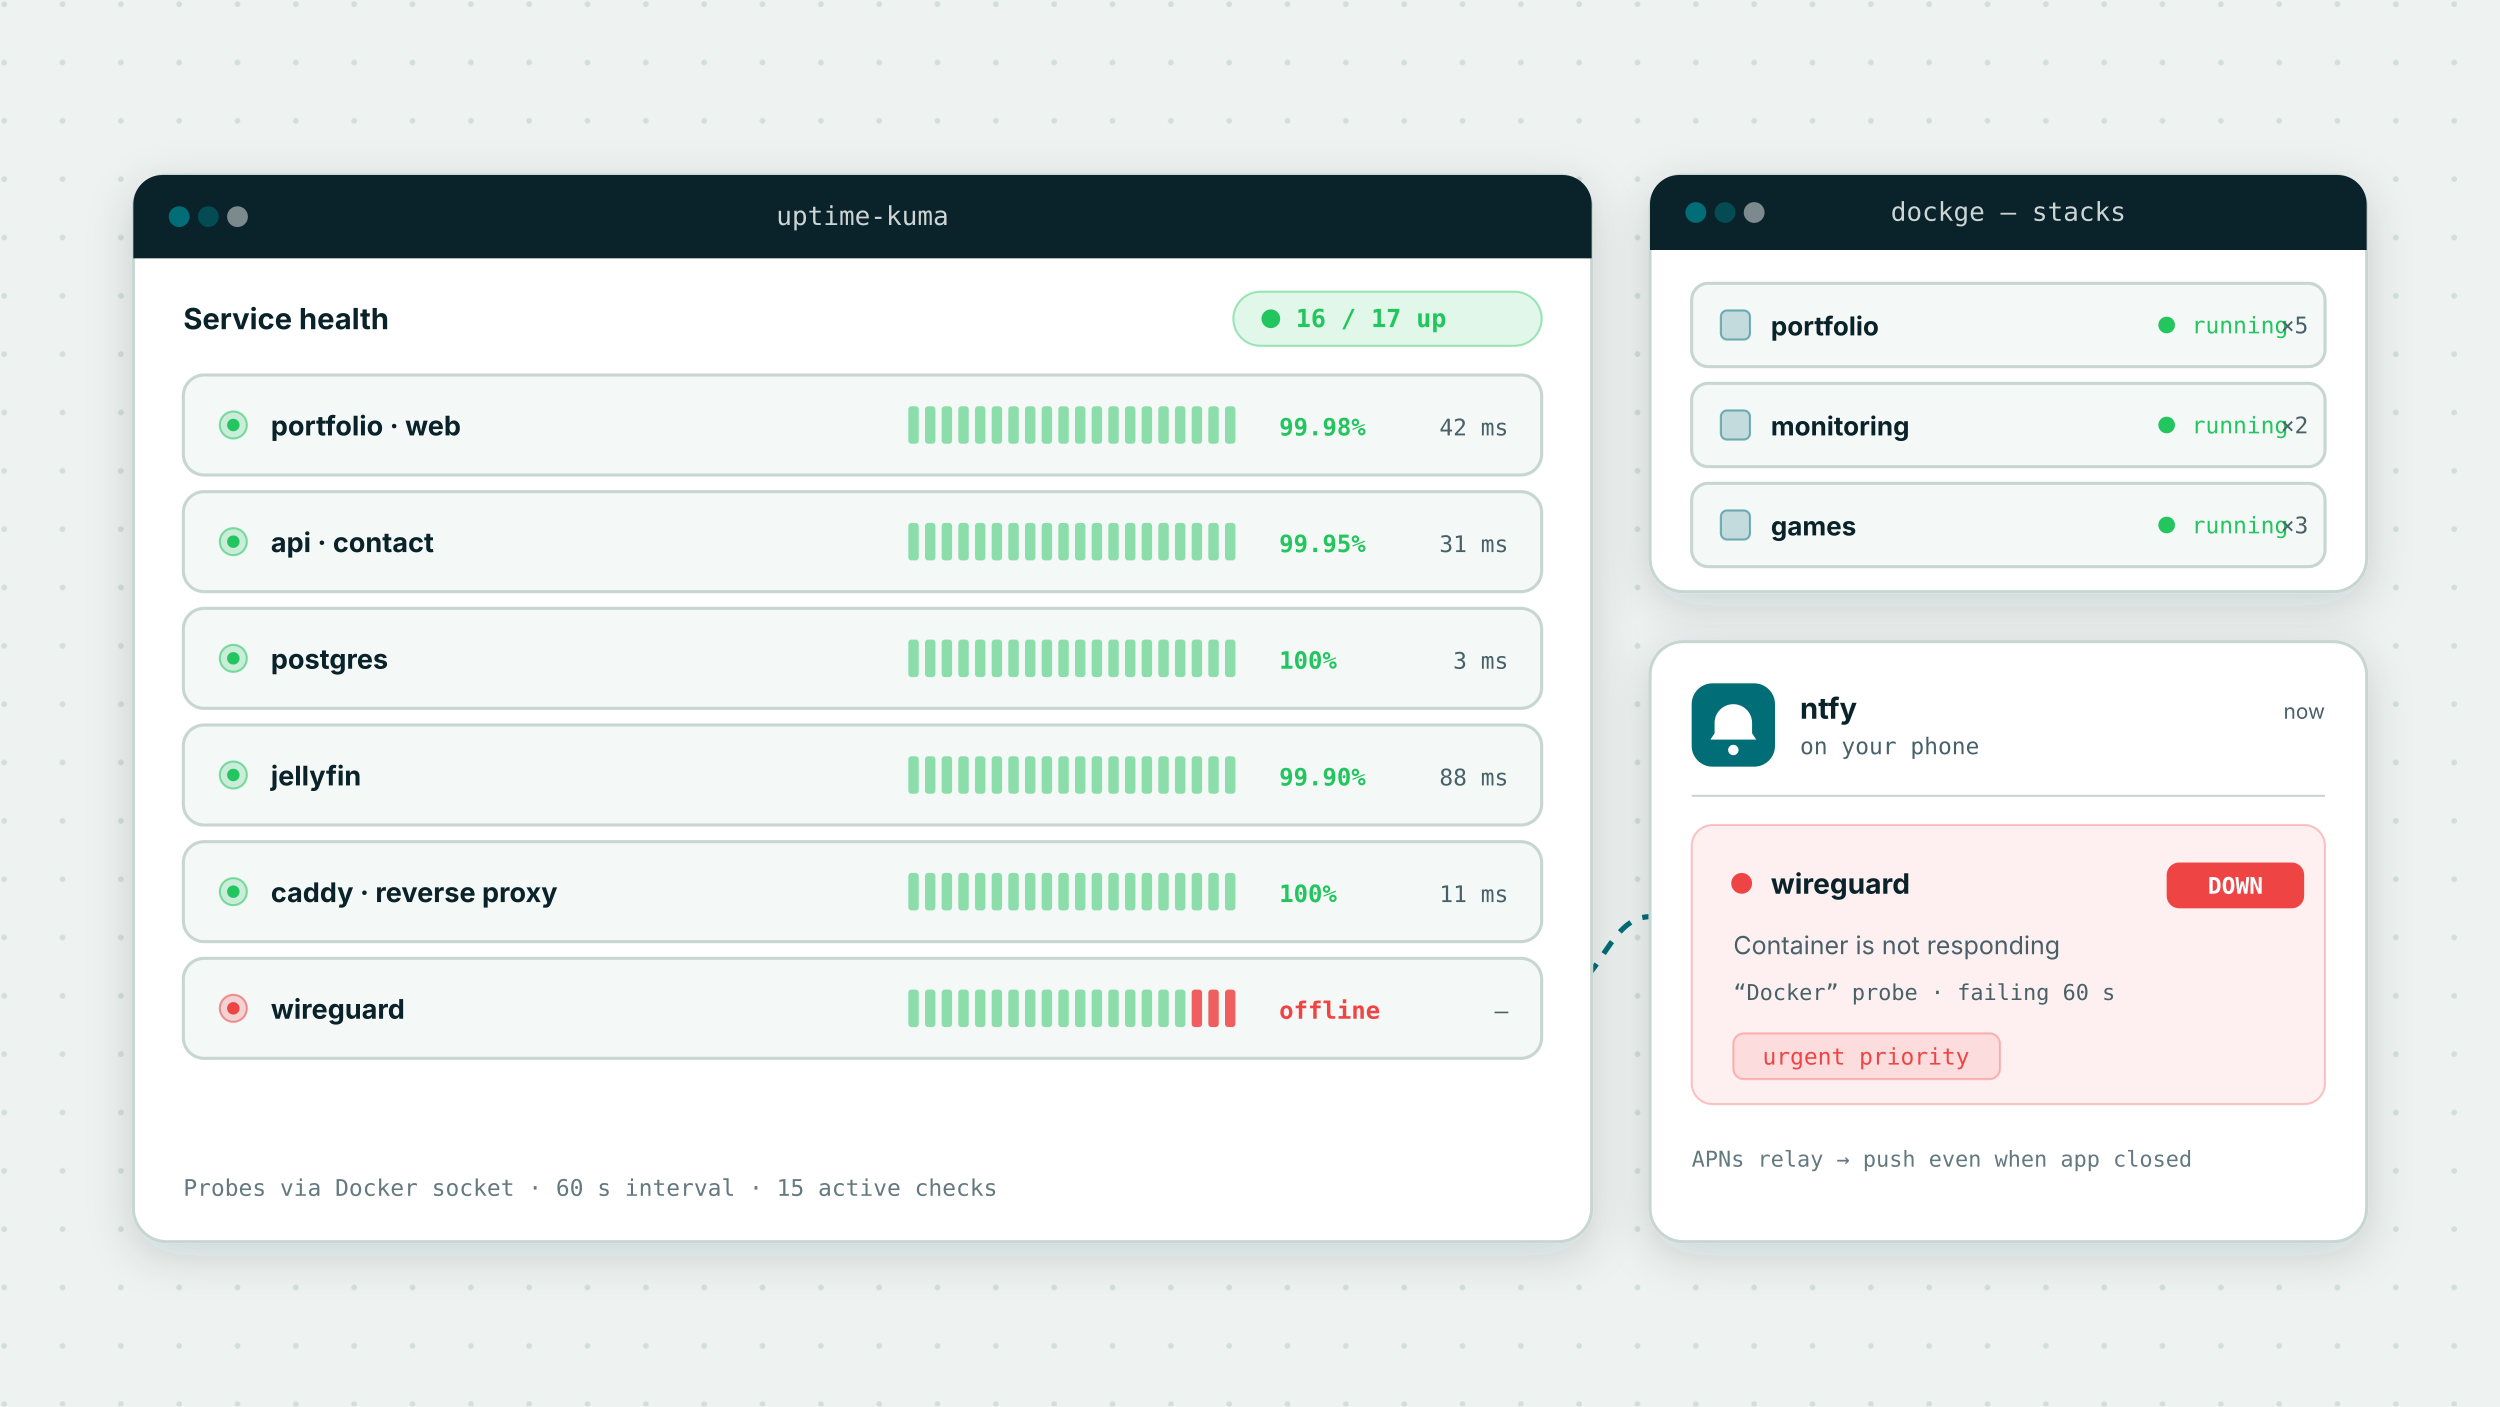
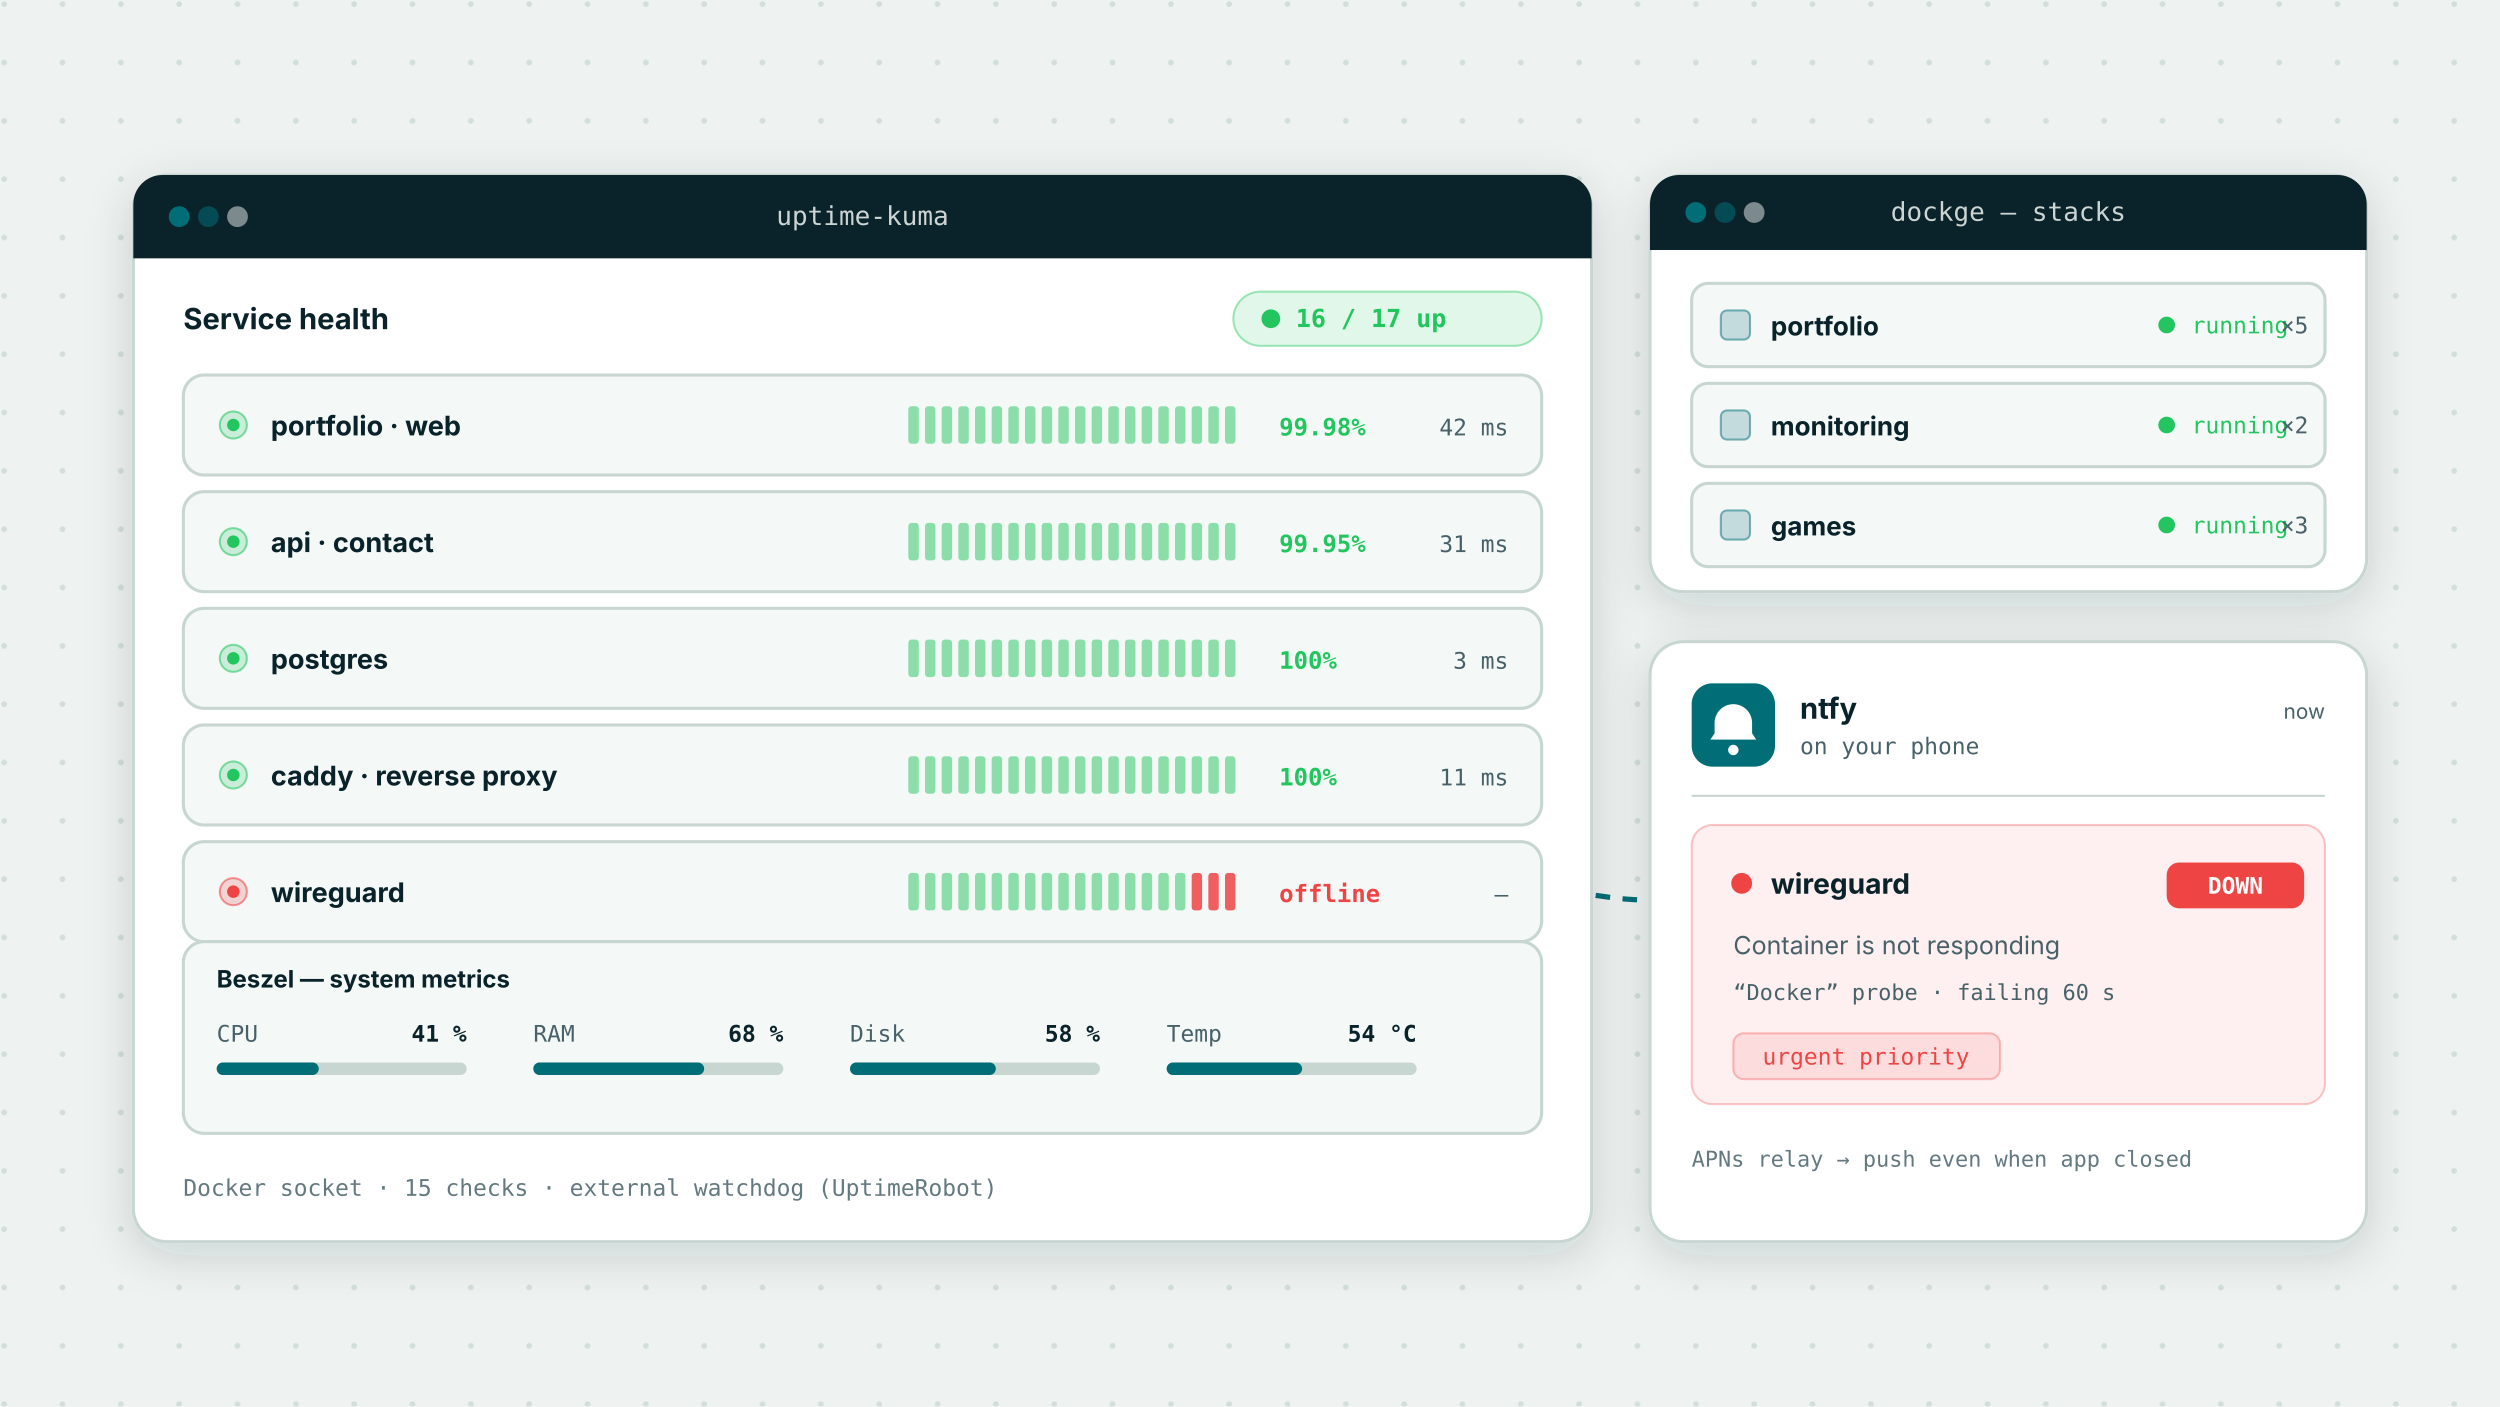
<svg xmlns="http://www.w3.org/2000/svg" width="1200" height="675" viewBox="0 0 1200 675" font-family="'Inter', system-ui, -apple-system, 'Segoe UI', Arial, sans-serif">
  <defs>
    <pattern id="monitoring-light-en-dots" width="28" height="28" patternUnits="userSpaceOnUse">
      <circle cx="2" cy="2" r="1.4" fill="#c8d6d2" fill-opacity="0.7" />
    </pattern>
    <filter id="monitoring-light-en-sh" x="-20%" y="-20%" width="140%" height="160%">
      <feDropShadow dx="0" dy="6" stdDeviation="11" flood-color="#0a2229" flood-opacity="0.16" />
    </filter>
  </defs>
  <rect width="1200" height="675" fill="#eef3f2" />
  <rect width="1200" height="675" fill="url(#monitoring-light-en-dots)" />
-   <path d="M740 480 C 768 480, 770 440, 792 440" stroke="#006d77" stroke-width="2.5" stroke-dasharray="7 6" fill="none" />
+   <path d="M740 428 C 766 428, 770 432, 792 432" stroke="#006d77" stroke-width="2.5" stroke-dasharray="7 6" fill="none" />
  <g filter="url(#monitoring-light-en-sh)">
    <rect x="64" y="84" width="700" height="512" rx="16" fill="#ffffff" stroke="#c8d6d2" stroke-width="1.5" />
  </g>
  <path d="M64 98 a14 14 0 0 1 14 -14 h672 a14 14 0 0 1 14 14 v26 h-700 z" fill="#0a2229" />
  <circle cx="86" cy="104" r="5" fill="#006d77" />
  <circle cx="100" cy="104" r="5" fill="#006d77" fill-opacity="0.55" />
  <circle cx="114" cy="104" r="5" fill="#eef3f2" fill-opacity="0.5" />
  <text x="414" y="108" font-size="12.5" fill="#eef3f2" fill-opacity="0.85" font-weight="normal" font-family="'JetBrains Mono', ui-monospace, SFMono-Regular, Menlo, Consolas, monospace" text-anchor="middle">uptime-kuma</text>
  <text x="88" y="158" font-size="14" fill="#0a2229" font-weight="bold" font-family="'Inter', system-ui, -apple-system, 'Segoe UI', Arial, sans-serif">Service health</text>
  <rect x="592" y="140" width="148" height="26" rx="13" fill="#22c55e" fill-opacity="0.14" stroke="#22c55e" stroke-opacity="0.42" />
  <circle cx="610" cy="153" r="4.5" fill="#22c55e" />
  <text x="622" y="157" font-size="12" fill="#22c55e" font-weight="bold" font-family="'JetBrains Mono', ui-monospace, SFMono-Regular, Menlo, Consolas, monospace">16 / 17 up</text>
  <g>
    <rect x="88" y="180" width="652" height="48" rx="10" fill="#f4f8f7" stroke="#c8d6d2" stroke-width="1.5" />
  </g>
  <circle cx="112" cy="204" r="6.5" fill="#22c55e" fill-opacity="0.2" stroke="#22c55e" stroke-opacity="0.55" />
  <circle cx="112" cy="204" r="3" fill="#22c55e" />
  <text x="130" y="209" font-size="13" fill="#0a2229" font-weight="bold" font-family="'Inter', system-ui, -apple-system, 'Segoe UI', Arial, sans-serif">portfolio · web</text>
  <rect x="436" y="195" width="5" height="18" rx="1.5" fill="#22c55e" fill-opacity="0.5" />
  <rect x="444" y="195" width="5" height="18" rx="1.5" fill="#22c55e" fill-opacity="0.5" />
  <rect x="452" y="195" width="5" height="18" rx="1.5" fill="#22c55e" fill-opacity="0.5" />
  <rect x="460" y="195" width="5" height="18" rx="1.5" fill="#22c55e" fill-opacity="0.5" />
  <rect x="468" y="195" width="5" height="18" rx="1.5" fill="#22c55e" fill-opacity="0.5" />
  <rect x="476" y="195" width="5" height="18" rx="1.5" fill="#22c55e" fill-opacity="0.5" />
  <rect x="484" y="195" width="5" height="18" rx="1.5" fill="#22c55e" fill-opacity="0.5" />
  <rect x="492" y="195" width="5" height="18" rx="1.5" fill="#22c55e" fill-opacity="0.5" />
  <rect x="500" y="195" width="5" height="18" rx="1.5" fill="#22c55e" fill-opacity="0.5" />
  <rect x="508" y="195" width="5" height="18" rx="1.5" fill="#22c55e" fill-opacity="0.5" />
  <rect x="516" y="195" width="5" height="18" rx="1.5" fill="#22c55e" fill-opacity="0.5" />
  <rect x="524" y="195" width="5" height="18" rx="1.5" fill="#22c55e" fill-opacity="0.5" />
  <rect x="532" y="195" width="5" height="18" rx="1.5" fill="#22c55e" fill-opacity="0.5" />
  <rect x="540" y="195" width="5" height="18" rx="1.5" fill="#22c55e" fill-opacity="0.5" />
  <rect x="548" y="195" width="5" height="18" rx="1.5" fill="#22c55e" fill-opacity="0.5" />
  <rect x="556" y="195" width="5" height="18" rx="1.5" fill="#22c55e" fill-opacity="0.5" />
  <rect x="564" y="195" width="5" height="18" rx="1.5" fill="#22c55e" fill-opacity="0.5" />
  <rect x="572" y="195" width="5" height="18" rx="1.5" fill="#22c55e" fill-opacity="0.5" />
  <rect x="580" y="195" width="5" height="18" rx="1.5" fill="#22c55e" fill-opacity="0.5" />
  <rect x="588" y="195" width="5" height="18" rx="1.5" fill="#22c55e" fill-opacity="0.5" />
  <text x="614" y="209" font-size="11.5" fill="#22c55e" font-weight="bold" font-family="'JetBrains Mono', ui-monospace, SFMono-Regular, Menlo, Consolas, monospace">99.98%</text>
  <text x="724" y="209" font-size="11" fill="#486169" font-weight="normal" font-family="'JetBrains Mono', ui-monospace, SFMono-Regular, Menlo, Consolas, monospace" text-anchor="end">42 ms</text>
  <g>
    <rect x="88" y="236" width="652" height="48" rx="10" fill="#f4f8f7" stroke="#c8d6d2" stroke-width="1.5" />
  </g>
  <circle cx="112" cy="260" r="6.5" fill="#22c55e" fill-opacity="0.2" stroke="#22c55e" stroke-opacity="0.55" />
  <circle cx="112" cy="260" r="3" fill="#22c55e" />
  <text x="130" y="265" font-size="13" fill="#0a2229" font-weight="bold" font-family="'Inter', system-ui, -apple-system, 'Segoe UI', Arial, sans-serif">api · contact</text>
  <rect x="436" y="251" width="5" height="18" rx="1.5" fill="#22c55e" fill-opacity="0.5" />
  <rect x="444" y="251" width="5" height="18" rx="1.5" fill="#22c55e" fill-opacity="0.5" />
  <rect x="452" y="251" width="5" height="18" rx="1.5" fill="#22c55e" fill-opacity="0.5" />
  <rect x="460" y="251" width="5" height="18" rx="1.5" fill="#22c55e" fill-opacity="0.5" />
  <rect x="468" y="251" width="5" height="18" rx="1.5" fill="#22c55e" fill-opacity="0.5" />
  <rect x="476" y="251" width="5" height="18" rx="1.5" fill="#22c55e" fill-opacity="0.5" />
  <rect x="484" y="251" width="5" height="18" rx="1.5" fill="#22c55e" fill-opacity="0.5" />
  <rect x="492" y="251" width="5" height="18" rx="1.5" fill="#22c55e" fill-opacity="0.5" />
  <rect x="500" y="251" width="5" height="18" rx="1.5" fill="#22c55e" fill-opacity="0.5" />
  <rect x="508" y="251" width="5" height="18" rx="1.5" fill="#22c55e" fill-opacity="0.5" />
  <rect x="516" y="251" width="5" height="18" rx="1.5" fill="#22c55e" fill-opacity="0.5" />
  <rect x="524" y="251" width="5" height="18" rx="1.5" fill="#22c55e" fill-opacity="0.5" />
  <rect x="532" y="251" width="5" height="18" rx="1.5" fill="#22c55e" fill-opacity="0.5" />
  <rect x="540" y="251" width="5" height="18" rx="1.5" fill="#22c55e" fill-opacity="0.5" />
  <rect x="548" y="251" width="5" height="18" rx="1.5" fill="#22c55e" fill-opacity="0.5" />
  <rect x="556" y="251" width="5" height="18" rx="1.5" fill="#22c55e" fill-opacity="0.5" />
  <rect x="564" y="251" width="5" height="18" rx="1.5" fill="#22c55e" fill-opacity="0.5" />
  <rect x="572" y="251" width="5" height="18" rx="1.5" fill="#22c55e" fill-opacity="0.5" />
  <rect x="580" y="251" width="5" height="18" rx="1.5" fill="#22c55e" fill-opacity="0.5" />
  <rect x="588" y="251" width="5" height="18" rx="1.5" fill="#22c55e" fill-opacity="0.5" />
  <text x="614" y="265" font-size="11.5" fill="#22c55e" font-weight="bold" font-family="'JetBrains Mono', ui-monospace, SFMono-Regular, Menlo, Consolas, monospace">99.95%</text>
  <text x="724" y="265" font-size="11" fill="#486169" font-weight="normal" font-family="'JetBrains Mono', ui-monospace, SFMono-Regular, Menlo, Consolas, monospace" text-anchor="end">31 ms</text>
  <g>
    <rect x="88" y="292" width="652" height="48" rx="10" fill="#f4f8f7" stroke="#c8d6d2" stroke-width="1.5" />
  </g>
  <circle cx="112" cy="316" r="6.5" fill="#22c55e" fill-opacity="0.2" stroke="#22c55e" stroke-opacity="0.55" />
  <circle cx="112" cy="316" r="3" fill="#22c55e" />
  <text x="130" y="321" font-size="13" fill="#0a2229" font-weight="bold" font-family="'Inter', system-ui, -apple-system, 'Segoe UI', Arial, sans-serif">postgres</text>
  <rect x="436" y="307" width="5" height="18" rx="1.5" fill="#22c55e" fill-opacity="0.5" />
  <rect x="444" y="307" width="5" height="18" rx="1.5" fill="#22c55e" fill-opacity="0.5" />
  <rect x="452" y="307" width="5" height="18" rx="1.5" fill="#22c55e" fill-opacity="0.5" />
  <rect x="460" y="307" width="5" height="18" rx="1.5" fill="#22c55e" fill-opacity="0.5" />
  <rect x="468" y="307" width="5" height="18" rx="1.5" fill="#22c55e" fill-opacity="0.5" />
  <rect x="476" y="307" width="5" height="18" rx="1.5" fill="#22c55e" fill-opacity="0.5" />
  <rect x="484" y="307" width="5" height="18" rx="1.5" fill="#22c55e" fill-opacity="0.5" />
  <rect x="492" y="307" width="5" height="18" rx="1.5" fill="#22c55e" fill-opacity="0.5" />
  <rect x="500" y="307" width="5" height="18" rx="1.5" fill="#22c55e" fill-opacity="0.5" />
  <rect x="508" y="307" width="5" height="18" rx="1.5" fill="#22c55e" fill-opacity="0.5" />
  <rect x="516" y="307" width="5" height="18" rx="1.5" fill="#22c55e" fill-opacity="0.5" />
  <rect x="524" y="307" width="5" height="18" rx="1.5" fill="#22c55e" fill-opacity="0.5" />
  <rect x="532" y="307" width="5" height="18" rx="1.5" fill="#22c55e" fill-opacity="0.5" />
  <rect x="540" y="307" width="5" height="18" rx="1.5" fill="#22c55e" fill-opacity="0.5" />
  <rect x="548" y="307" width="5" height="18" rx="1.5" fill="#22c55e" fill-opacity="0.5" />
  <rect x="556" y="307" width="5" height="18" rx="1.5" fill="#22c55e" fill-opacity="0.5" />
  <rect x="564" y="307" width="5" height="18" rx="1.5" fill="#22c55e" fill-opacity="0.5" />
  <rect x="572" y="307" width="5" height="18" rx="1.5" fill="#22c55e" fill-opacity="0.5" />
  <rect x="580" y="307" width="5" height="18" rx="1.5" fill="#22c55e" fill-opacity="0.5" />
  <rect x="588" y="307" width="5" height="18" rx="1.5" fill="#22c55e" fill-opacity="0.5" />
  <text x="614" y="321" font-size="11.5" fill="#22c55e" font-weight="bold" font-family="'JetBrains Mono', ui-monospace, SFMono-Regular, Menlo, Consolas, monospace">100%</text>
  <text x="724" y="321" font-size="11" fill="#486169" font-weight="normal" font-family="'JetBrains Mono', ui-monospace, SFMono-Regular, Menlo, Consolas, monospace" text-anchor="end">3 ms</text>
  <g>
    <rect x="88" y="348" width="652" height="48" rx="10" fill="#f4f8f7" stroke="#c8d6d2" stroke-width="1.5" />
  </g>
  <circle cx="112" cy="372" r="6.5" fill="#22c55e" fill-opacity="0.2" stroke="#22c55e" stroke-opacity="0.55" />
  <circle cx="112" cy="372" r="3" fill="#22c55e" />
-   <text x="130" y="377" font-size="13" fill="#0a2229" font-weight="bold" font-family="'Inter', system-ui, -apple-system, 'Segoe UI', Arial, sans-serif">jellyfin</text>
+   <text x="130" y="377" font-size="13" fill="#0a2229" font-weight="bold" font-family="'Inter', system-ui, -apple-system, 'Segoe UI', Arial, sans-serif">caddy · reverse proxy</text>
  <rect x="436" y="363" width="5" height="18" rx="1.5" fill="#22c55e" fill-opacity="0.5" />
  <rect x="444" y="363" width="5" height="18" rx="1.5" fill="#22c55e" fill-opacity="0.5" />
  <rect x="452" y="363" width="5" height="18" rx="1.5" fill="#22c55e" fill-opacity="0.5" />
  <rect x="460" y="363" width="5" height="18" rx="1.5" fill="#22c55e" fill-opacity="0.5" />
  <rect x="468" y="363" width="5" height="18" rx="1.5" fill="#22c55e" fill-opacity="0.5" />
  <rect x="476" y="363" width="5" height="18" rx="1.5" fill="#22c55e" fill-opacity="0.5" />
  <rect x="484" y="363" width="5" height="18" rx="1.5" fill="#22c55e" fill-opacity="0.5" />
  <rect x="492" y="363" width="5" height="18" rx="1.5" fill="#22c55e" fill-opacity="0.5" />
  <rect x="500" y="363" width="5" height="18" rx="1.5" fill="#22c55e" fill-opacity="0.5" />
  <rect x="508" y="363" width="5" height="18" rx="1.5" fill="#22c55e" fill-opacity="0.5" />
  <rect x="516" y="363" width="5" height="18" rx="1.5" fill="#22c55e" fill-opacity="0.5" />
  <rect x="524" y="363" width="5" height="18" rx="1.5" fill="#22c55e" fill-opacity="0.5" />
  <rect x="532" y="363" width="5" height="18" rx="1.5" fill="#22c55e" fill-opacity="0.5" />
  <rect x="540" y="363" width="5" height="18" rx="1.5" fill="#22c55e" fill-opacity="0.5" />
  <rect x="548" y="363" width="5" height="18" rx="1.5" fill="#22c55e" fill-opacity="0.5" />
  <rect x="556" y="363" width="5" height="18" rx="1.5" fill="#22c55e" fill-opacity="0.5" />
  <rect x="564" y="363" width="5" height="18" rx="1.5" fill="#22c55e" fill-opacity="0.5" />
  <rect x="572" y="363" width="5" height="18" rx="1.5" fill="#22c55e" fill-opacity="0.5" />
  <rect x="580" y="363" width="5" height="18" rx="1.5" fill="#22c55e" fill-opacity="0.5" />
  <rect x="588" y="363" width="5" height="18" rx="1.5" fill="#22c55e" fill-opacity="0.5" />
-   <text x="614" y="377" font-size="11.5" fill="#22c55e" font-weight="bold" font-family="'JetBrains Mono', ui-monospace, SFMono-Regular, Menlo, Consolas, monospace">99.90%</text>
-   <text x="724" y="377" font-size="11" fill="#486169" font-weight="normal" font-family="'JetBrains Mono', ui-monospace, SFMono-Regular, Menlo, Consolas, monospace" text-anchor="end">88 ms</text>
+   <text x="614" y="377" font-size="11.5" fill="#22c55e" font-weight="bold" font-family="'JetBrains Mono', ui-monospace, SFMono-Regular, Menlo, Consolas, monospace">100%</text>
+   <text x="724" y="377" font-size="11" fill="#486169" font-weight="normal" font-family="'JetBrains Mono', ui-monospace, SFMono-Regular, Menlo, Consolas, monospace" text-anchor="end">11 ms</text>
  <g>
    <rect x="88" y="404" width="652" height="48" rx="10" fill="#f4f8f7" stroke="#c8d6d2" stroke-width="1.5" />
  </g>
-   <circle cx="112" cy="428" r="6.5" fill="#22c55e" fill-opacity="0.2" stroke="#22c55e" stroke-opacity="0.55" />
-   <circle cx="112" cy="428" r="3" fill="#22c55e" />
-   <text x="130" y="433" font-size="13" fill="#0a2229" font-weight="bold" font-family="'Inter', system-ui, -apple-system, 'Segoe UI', Arial, sans-serif">caddy · reverse proxy</text>
+   <circle cx="112" cy="428" r="6.5" fill="#ef4444" fill-opacity="0.2" stroke="#ef4444" stroke-opacity="0.55" />
+   <circle cx="112" cy="428" r="3" fill="#ef4444" />
+   <text x="130" y="433" font-size="13" fill="#0a2229" font-weight="bold" font-family="'Inter', system-ui, -apple-system, 'Segoe UI', Arial, sans-serif">wireguard</text>
  <rect x="436" y="419" width="5" height="18" rx="1.5" fill="#22c55e" fill-opacity="0.5" />
  <rect x="444" y="419" width="5" height="18" rx="1.5" fill="#22c55e" fill-opacity="0.5" />
  <rect x="452" y="419" width="5" height="18" rx="1.5" fill="#22c55e" fill-opacity="0.5" />
  <rect x="460" y="419" width="5" height="18" rx="1.5" fill="#22c55e" fill-opacity="0.5" />
  <rect x="468" y="419" width="5" height="18" rx="1.5" fill="#22c55e" fill-opacity="0.5" />
  <rect x="476" y="419" width="5" height="18" rx="1.5" fill="#22c55e" fill-opacity="0.5" />
  <rect x="484" y="419" width="5" height="18" rx="1.5" fill="#22c55e" fill-opacity="0.5" />
  <rect x="492" y="419" width="5" height="18" rx="1.5" fill="#22c55e" fill-opacity="0.5" />
  <rect x="500" y="419" width="5" height="18" rx="1.5" fill="#22c55e" fill-opacity="0.5" />
  <rect x="508" y="419" width="5" height="18" rx="1.5" fill="#22c55e" fill-opacity="0.5" />
  <rect x="516" y="419" width="5" height="18" rx="1.5" fill="#22c55e" fill-opacity="0.5" />
  <rect x="524" y="419" width="5" height="18" rx="1.5" fill="#22c55e" fill-opacity="0.5" />
  <rect x="532" y="419" width="5" height="18" rx="1.5" fill="#22c55e" fill-opacity="0.5" />
  <rect x="540" y="419" width="5" height="18" rx="1.5" fill="#22c55e" fill-opacity="0.5" />
  <rect x="548" y="419" width="5" height="18" rx="1.5" fill="#22c55e" fill-opacity="0.5" />
  <rect x="556" y="419" width="5" height="18" rx="1.5" fill="#22c55e" fill-opacity="0.5" />
  <rect x="564" y="419" width="5" height="18" rx="1.5" fill="#22c55e" fill-opacity="0.5" />
-   <rect x="572" y="419" width="5" height="18" rx="1.5" fill="#22c55e" fill-opacity="0.5" />
-   <rect x="580" y="419" width="5" height="18" rx="1.5" fill="#22c55e" fill-opacity="0.5" />
-   <rect x="588" y="419" width="5" height="18" rx="1.5" fill="#22c55e" fill-opacity="0.5" />
-   <text x="614" y="433" font-size="11.5" fill="#22c55e" font-weight="bold" font-family="'JetBrains Mono', ui-monospace, SFMono-Regular, Menlo, Consolas, monospace">100%</text>
-   <text x="724" y="433" font-size="11" fill="#486169" font-weight="normal" font-family="'JetBrains Mono', ui-monospace, SFMono-Regular, Menlo, Consolas, monospace" text-anchor="end">11 ms</text>
-   <g>
-     <rect x="88" y="460" width="652" height="48" rx="10" fill="#f4f8f7" stroke="#c8d6d2" stroke-width="1.5" />
-   </g>
-   <circle cx="112" cy="484" r="6.5" fill="#ef4444" fill-opacity="0.2" stroke="#ef4444" stroke-opacity="0.55" />
-   <circle cx="112" cy="484" r="3" fill="#ef4444" />
-   <text x="130" y="489" font-size="13" fill="#0a2229" font-weight="bold" font-family="'Inter', system-ui, -apple-system, 'Segoe UI', Arial, sans-serif">wireguard</text>
-   <rect x="436" y="475" width="5" height="18" rx="1.5" fill="#22c55e" fill-opacity="0.5" />
-   <rect x="444" y="475" width="5" height="18" rx="1.5" fill="#22c55e" fill-opacity="0.5" />
-   <rect x="452" y="475" width="5" height="18" rx="1.5" fill="#22c55e" fill-opacity="0.5" />
-   <rect x="460" y="475" width="5" height="18" rx="1.5" fill="#22c55e" fill-opacity="0.5" />
-   <rect x="468" y="475" width="5" height="18" rx="1.5" fill="#22c55e" fill-opacity="0.5" />
-   <rect x="476" y="475" width="5" height="18" rx="1.5" fill="#22c55e" fill-opacity="0.5" />
-   <rect x="484" y="475" width="5" height="18" rx="1.5" fill="#22c55e" fill-opacity="0.5" />
-   <rect x="492" y="475" width="5" height="18" rx="1.5" fill="#22c55e" fill-opacity="0.5" />
-   <rect x="500" y="475" width="5" height="18" rx="1.5" fill="#22c55e" fill-opacity="0.5" />
-   <rect x="508" y="475" width="5" height="18" rx="1.5" fill="#22c55e" fill-opacity="0.5" />
-   <rect x="516" y="475" width="5" height="18" rx="1.5" fill="#22c55e" fill-opacity="0.5" />
-   <rect x="524" y="475" width="5" height="18" rx="1.5" fill="#22c55e" fill-opacity="0.5" />
-   <rect x="532" y="475" width="5" height="18" rx="1.5" fill="#22c55e" fill-opacity="0.5" />
-   <rect x="540" y="475" width="5" height="18" rx="1.5" fill="#22c55e" fill-opacity="0.5" />
-   <rect x="548" y="475" width="5" height="18" rx="1.5" fill="#22c55e" fill-opacity="0.5" />
-   <rect x="556" y="475" width="5" height="18" rx="1.5" fill="#22c55e" fill-opacity="0.5" />
-   <rect x="564" y="475" width="5" height="18" rx="1.5" fill="#22c55e" fill-opacity="0.5" />
-   <rect x="572" y="475" width="5" height="18" rx="1.5" fill="#ef4444" fill-opacity="0.85" />
-   <rect x="580" y="475" width="5" height="18" rx="1.5" fill="#ef4444" fill-opacity="0.85" />
-   <rect x="588" y="475" width="5" height="18" rx="1.5" fill="#ef4444" fill-opacity="0.85" />
-   <text x="614" y="489" font-size="11.5" fill="#ef4444" font-weight="bold" font-family="'JetBrains Mono', ui-monospace, SFMono-Regular, Menlo, Consolas, monospace">offline</text>
-   <text x="724" y="489" font-size="11" fill="#486169" font-weight="normal" font-family="'JetBrains Mono', ui-monospace, SFMono-Regular, Menlo, Consolas, monospace" text-anchor="end">—</text>
-   <text x="88" y="574" font-size="11" fill="#486169" fill-opacity="0.85" font-weight="normal" font-family="'JetBrains Mono', ui-monospace, SFMono-Regular, Menlo, Consolas, monospace">Probes via Docker socket · 60 s interval · 15 active checks</text>
+   <rect x="572" y="419" width="5" height="18" rx="1.5" fill="#ef4444" fill-opacity="0.85" />
+   <rect x="580" y="419" width="5" height="18" rx="1.5" fill="#ef4444" fill-opacity="0.85" />
+   <rect x="588" y="419" width="5" height="18" rx="1.5" fill="#ef4444" fill-opacity="0.85" />
+   <text x="614" y="433" font-size="11.5" fill="#ef4444" font-weight="bold" font-family="'JetBrains Mono', ui-monospace, SFMono-Regular, Menlo, Consolas, monospace">offline</text>
+   <text x="724" y="433" font-size="11" fill="#486169" font-weight="normal" font-family="'JetBrains Mono', ui-monospace, SFMono-Regular, Menlo, Consolas, monospace" text-anchor="end">—</text>
+   <g>
+     <rect x="88" y="452" width="652" height="92" rx="10" fill="#f4f8f7" stroke="#c8d6d2" stroke-width="1.5" />
+   </g>
+   <text x="104" y="474" font-size="11.5" fill="#0a2229" font-weight="bold" font-family="'Inter', system-ui, -apple-system, 'Segoe UI', Arial, sans-serif">Beszel — system metrics</text>
+   <text x="104" y="500" font-size="11" fill="#486169" font-weight="normal" font-family="'JetBrains Mono', ui-monospace, SFMono-Regular, Menlo, Consolas, monospace">CPU</text>
+   <text x="224" y="500" font-size="11" fill="#0a2229" font-weight="bold" font-family="'JetBrains Mono', ui-monospace, SFMono-Regular, Menlo, Consolas, monospace" text-anchor="end">41 %</text>
+   <rect x="104" y="510" width="120" height="6" rx="3" fill="#c8d6d2" />
+   <rect x="104" y="510" width="49" height="6" rx="3" fill="#006d77" />
+   <text x="256" y="500" font-size="11" fill="#486169" font-weight="normal" font-family="'JetBrains Mono', ui-monospace, SFMono-Regular, Menlo, Consolas, monospace">RAM</text>
+   <text x="376" y="500" font-size="11" fill="#0a2229" font-weight="bold" font-family="'JetBrains Mono', ui-monospace, SFMono-Regular, Menlo, Consolas, monospace" text-anchor="end">68 %</text>
+   <rect x="256" y="510" width="120" height="6" rx="3" fill="#c8d6d2" />
+   <rect x="256" y="510" width="82" height="6" rx="3" fill="#006d77" />
+   <text x="408" y="500" font-size="11" fill="#486169" font-weight="normal" font-family="'JetBrains Mono', ui-monospace, SFMono-Regular, Menlo, Consolas, monospace">Disk</text>
+   <text x="528" y="500" font-size="11" fill="#0a2229" font-weight="bold" font-family="'JetBrains Mono', ui-monospace, SFMono-Regular, Menlo, Consolas, monospace" text-anchor="end">58 %</text>
+   <rect x="408" y="510" width="120" height="6" rx="3" fill="#c8d6d2" />
+   <rect x="408" y="510" width="70" height="6" rx="3" fill="#006d77" />
+   <text x="560" y="500" font-size="11" fill="#486169" font-weight="normal" font-family="'JetBrains Mono', ui-monospace, SFMono-Regular, Menlo, Consolas, monospace">Temp</text>
+   <text x="680" y="500" font-size="11" fill="#0a2229" font-weight="bold" font-family="'JetBrains Mono', ui-monospace, SFMono-Regular, Menlo, Consolas, monospace" text-anchor="end">54 °C</text>
+   <rect x="560" y="510" width="120" height="6" rx="3" fill="#c8d6d2" />
+   <rect x="560" y="510" width="65" height="6" rx="3" fill="#006d77" />
+   <text x="88" y="574" font-size="11" fill="#486169" fill-opacity="0.85" font-weight="normal" font-family="'JetBrains Mono', ui-monospace, SFMono-Regular, Menlo, Consolas, monospace">Docker socket · 15 checks · external watchdog (UptimeRobot)</text>
  <g filter="url(#monitoring-light-en-sh)">
    <rect x="792" y="84" width="344" height="200" rx="16" fill="#ffffff" stroke="#c8d6d2" stroke-width="1.5" />
  </g>
  <path d="M792 98 a14 14 0 0 1 14 -14 h316 a14 14 0 0 1 14 14 v22 h-344 z" fill="#0a2229" />
  <circle cx="814" cy="102" r="5" fill="#006d77" />
  <circle cx="828" cy="102" r="5" fill="#006d77" fill-opacity="0.55" />
  <circle cx="842" cy="102" r="5" fill="#eef3f2" fill-opacity="0.5" />
  <text x="964" y="106" font-size="12.5" fill="#eef3f2" fill-opacity="0.85" font-weight="normal" font-family="'JetBrains Mono', ui-monospace, SFMono-Regular, Menlo, Consolas, monospace" text-anchor="middle">dockge — stacks</text>
  <g>
    <rect x="812" y="136" width="304" height="40" rx="8" fill="#f4f8f7" stroke="#c8d6d2" stroke-width="1.5" />
  </g>
  <rect x="826" y="149" width="14" height="14" rx="3" fill="#006d77" fill-opacity="0.2" stroke="#006d77" stroke-opacity="0.5" />
  <text x="850" y="161" font-size="12.5" fill="#0a2229" font-weight="bold" font-family="'Inter', system-ui, -apple-system, 'Segoe UI', Arial, sans-serif">portfolio</text>
  <circle cx="1040" cy="156" r="4" fill="#22c55e" />
  <text x="1052" y="160" font-size="11" fill="#22c55e" font-weight="normal" font-family="'JetBrains Mono', ui-monospace, SFMono-Regular, Menlo, Consolas, monospace">running</text>
  <text x="1108" y="160" font-size="11" fill="#486169" font-weight="normal" font-family="'JetBrains Mono', ui-monospace, SFMono-Regular, Menlo, Consolas, monospace" text-anchor="end">×5</text>
  <g>
    <rect x="812" y="184" width="304" height="40" rx="8" fill="#f4f8f7" stroke="#c8d6d2" stroke-width="1.5" />
  </g>
  <rect x="826" y="197" width="14" height="14" rx="3" fill="#006d77" fill-opacity="0.2" stroke="#006d77" stroke-opacity="0.5" />
  <text x="850" y="209" font-size="12.5" fill="#0a2229" font-weight="bold" font-family="'Inter', system-ui, -apple-system, 'Segoe UI', Arial, sans-serif">monitoring</text>
  <circle cx="1040" cy="204" r="4" fill="#22c55e" />
  <text x="1052" y="208" font-size="11" fill="#22c55e" font-weight="normal" font-family="'JetBrains Mono', ui-monospace, SFMono-Regular, Menlo, Consolas, monospace">running</text>
  <text x="1108" y="208" font-size="11" fill="#486169" font-weight="normal" font-family="'JetBrains Mono', ui-monospace, SFMono-Regular, Menlo, Consolas, monospace" text-anchor="end">×2</text>
  <g>
    <rect x="812" y="232" width="304" height="40" rx="8" fill="#f4f8f7" stroke="#c8d6d2" stroke-width="1.5" />
  </g>
  <rect x="826" y="245" width="14" height="14" rx="3" fill="#006d77" fill-opacity="0.2" stroke="#006d77" stroke-opacity="0.5" />
  <text x="850" y="257" font-size="12.5" fill="#0a2229" font-weight="bold" font-family="'Inter', system-ui, -apple-system, 'Segoe UI', Arial, sans-serif">games</text>
  <circle cx="1040" cy="252" r="4" fill="#22c55e" />
  <text x="1052" y="256" font-size="11" fill="#22c55e" font-weight="normal" font-family="'JetBrains Mono', ui-monospace, SFMono-Regular, Menlo, Consolas, monospace">running</text>
  <text x="1108" y="256" font-size="11" fill="#486169" font-weight="normal" font-family="'JetBrains Mono', ui-monospace, SFMono-Regular, Menlo, Consolas, monospace" text-anchor="end">×3</text>
  <g filter="url(#monitoring-light-en-sh)">
    <rect x="792" y="308" width="344" height="288" rx="16" fill="#ffffff" stroke="#c8d6d2" stroke-width="1.5" />
  </g>
  <rect x="812" y="328" width="40" height="40" rx="10" fill="#006d77" />
  <path d="M832 338 a9 9 0 0 1 9 9 v5 l2 3 h-22 l2 -3 v-5 a9 9 0 0 1 9 -9 z" fill="#ffffff" />
  <circle cx="832" cy="360" r="2.5" fill="#ffffff" />
  <text x="864" y="345" font-size="14" fill="#0a2229" font-weight="bold" font-family="'Inter', system-ui, -apple-system, 'Segoe UI', Arial, sans-serif">ntfy</text>
  <text x="864" y="362" font-size="11" fill="#486169" font-weight="normal" font-family="'JetBrains Mono', ui-monospace, SFMono-Regular, Menlo, Consolas, monospace">on your phone</text>
  <text x="1116" y="345" font-size="10" fill="#486169" font-weight="normal" font-family="'Inter', system-ui, -apple-system, 'Segoe UI', Arial, sans-serif" text-anchor="end">now</text>
  <line x1="812" y1="382" x2="1116" y2="382" stroke="#c8d6d2" />
  <rect x="812" y="396" width="304" height="134" rx="10" fill="#ef4444" fill-opacity="0.08" stroke="#ef4444" stroke-opacity="0.3" />
  <circle cx="836" cy="424" r="5" fill="#ef4444" />
  <text x="850" y="429" font-size="13.5" fill="#0a2229" font-weight="bold" font-family="'Inter', system-ui, -apple-system, 'Segoe UI', Arial, sans-serif">wireguard</text>
  <rect x="1040" y="414" width="66" height="22" rx="6" fill="#ef4444" />
  <text x="1073" y="429" font-size="11" fill="#ffffff" font-weight="bold" font-family="'JetBrains Mono', ui-monospace, SFMono-Regular, Menlo, Consolas, monospace" text-anchor="middle">DOWN</text>
  <text x="832" y="458" font-size="12" fill="#486169" font-weight="normal" font-family="'Inter', system-ui, -apple-system, 'Segoe UI', Arial, sans-serif">Container is not responding</text>
  <text x="832" y="480" font-size="10.5" fill="#486169" font-weight="normal" font-family="'JetBrains Mono', ui-monospace, SFMono-Regular, Menlo, Consolas, monospace">“Docker” probe · failing 60 s</text>
  <rect x="832" y="496" width="128" height="22" rx="5" fill="#ef4444" fill-opacity="0.12" stroke="#ef4444" stroke-opacity="0.32" />
  <text x="846" y="511" font-size="11" fill="#ef4444" font-weight="normal" font-family="'JetBrains Mono', ui-monospace, SFMono-Regular, Menlo, Consolas, monospace">urgent priority</text>
  <text x="812" y="560" font-size="10.5" fill="#486169" fill-opacity="0.85" font-weight="normal" font-family="'JetBrains Mono', ui-monospace, SFMono-Regular, Menlo, Consolas, monospace">APNs relay → push even when app closed</text>
</svg>
